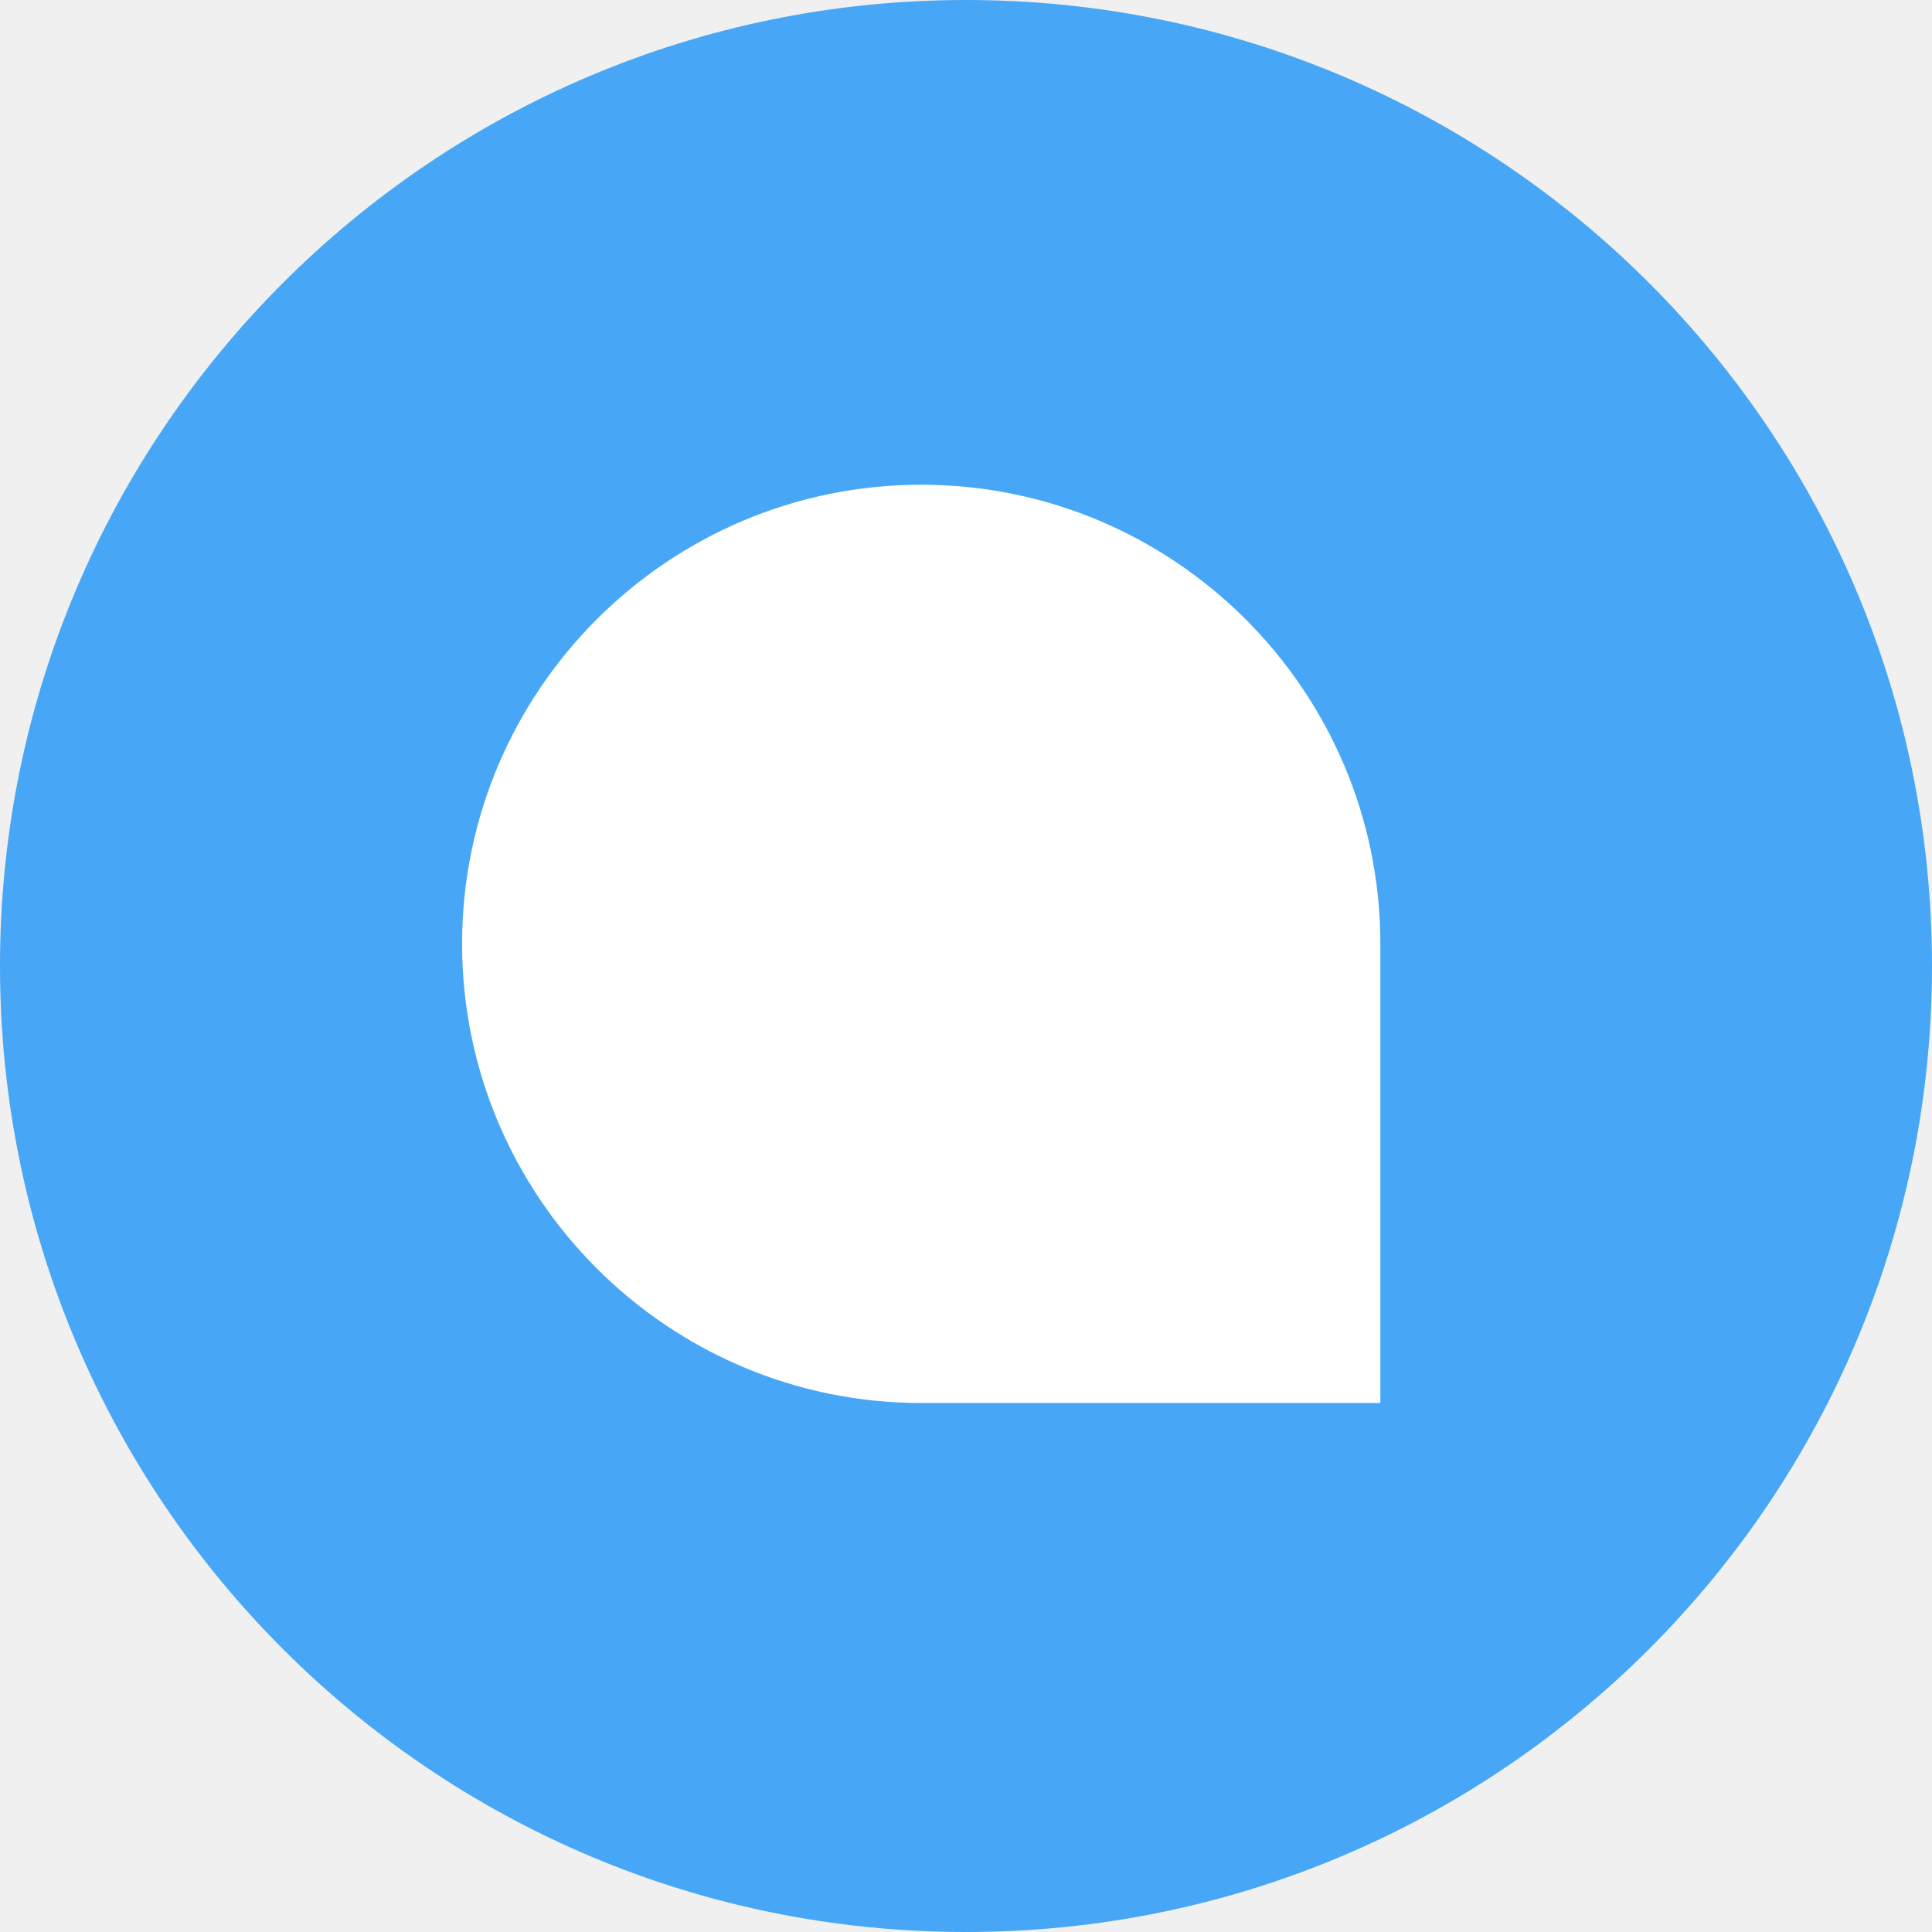
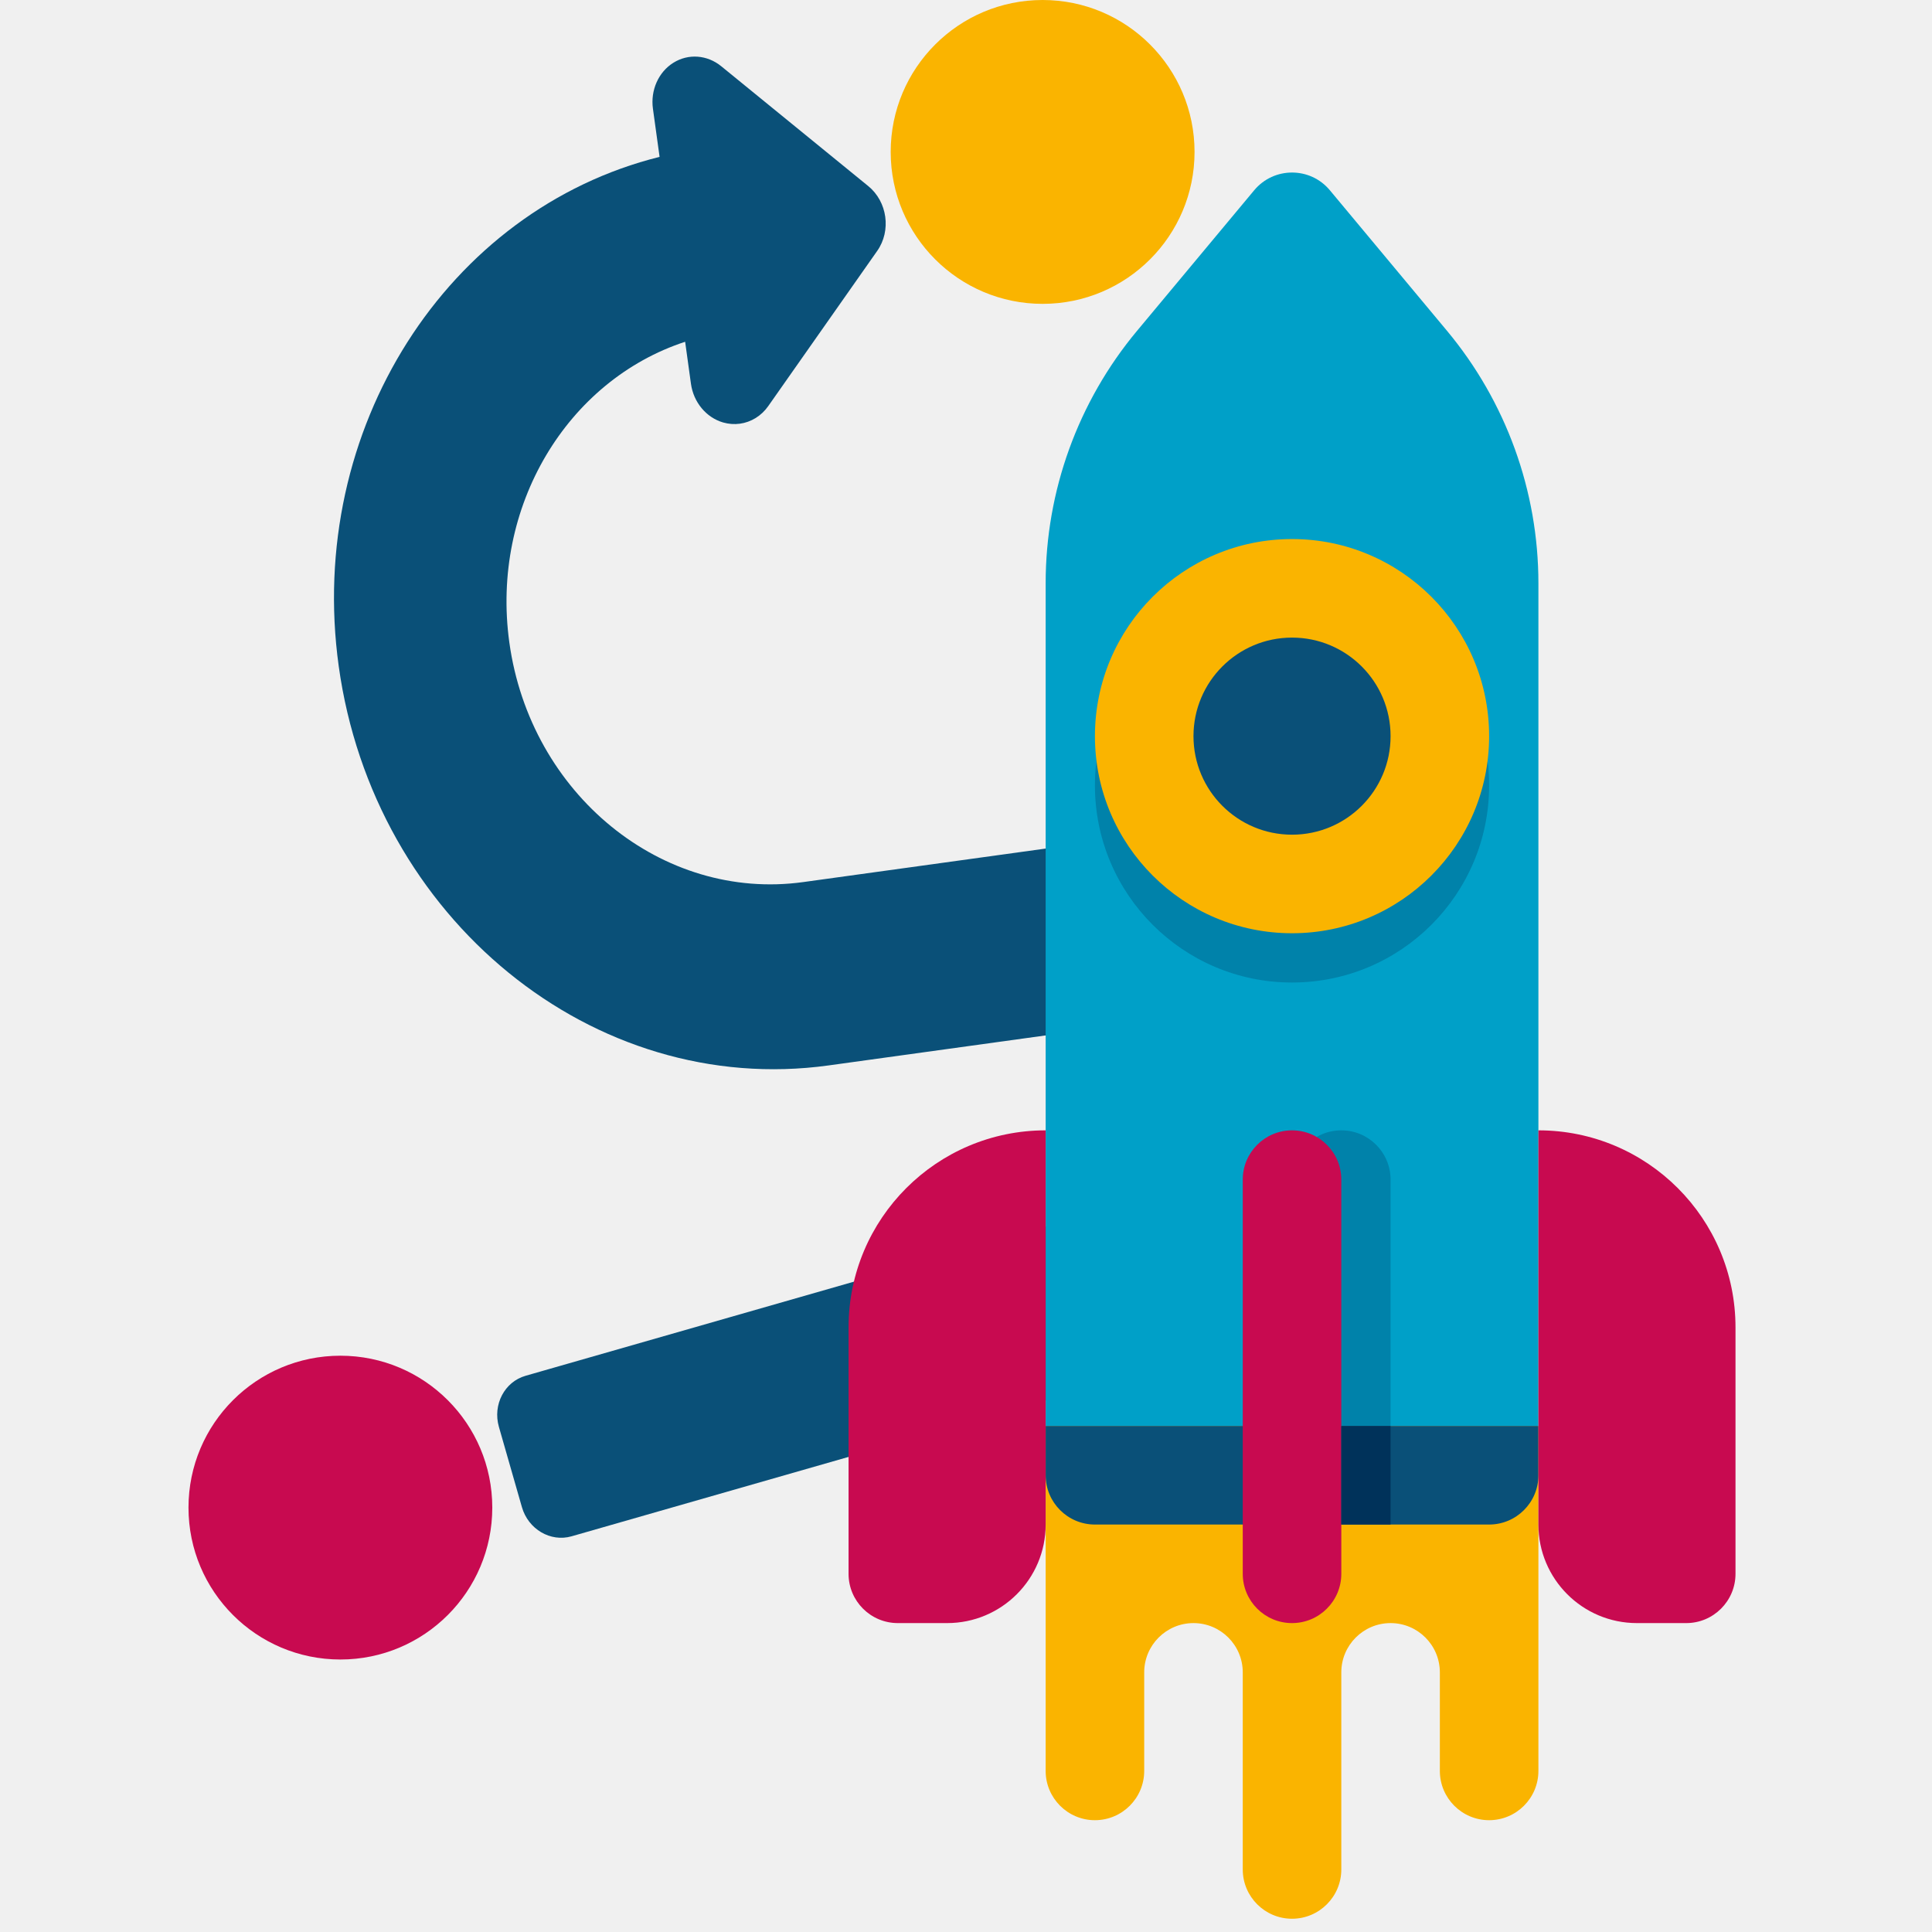
- <svg xmlns="http://www.w3.org/2000/svg" width="512px" height="512px" viewBox="0 0 512 512" version="1.1">
-   <g id="Logo" stroke="none" stroke-width="1" fill="none" fill-rule="evenodd">
-     <g id="woot-log" fill-rule="nonzero">
-       <circle id="Oval" fill="#47A7F6" cx="256" cy="256" r="256" />
-       <path d="M362.808,368.808 L244.123,368.808 C178.699,368.808 125.457,315.562 125.457,250.122 C125.457,184.703 178.699,131.457 244.124,131.457 C309.565,131.457 362.808,184.703 362.808,250.122 L362.808,368.808 Z" id="Fill-1" stroke="#FFFFFF" stroke-width="6" fill="#FFFFFF" />
+ <svg xmlns="http://www.w3.org/2000/svg" width="512px" height="512px" viewBox="0 0 99 123" version="1.1" xml:space="preserve" style="fill-rule:evenodd;clip-rule:evenodd;stroke-linejoin:round;stroke-miterlimit:2;">
+   <g transform="matrix(0.392133,0,0,0.392133,-54.0774,-72.5409)">
+     <g transform="matrix(0.86573,-0.119665,0.128581,0.930232,101.673,58.8108)">
+       <path d="M112,304C85.528,304 64,282.472 64,256C64,232.256 81.328,212.488 104,208.672L104,216C104,219.232 105.952,222.152 108.936,223.392C109.928,223.8 110.968,224 112,224C114.08,224 116.128,223.184 117.656,221.656L141.656,197.656C144.784,194.528 144.784,189.472 141.656,186.344L117.656,162.344C115.36,160.048 111.928,159.36 108.936,160.608C105.952,161.848 104,164.768 104,168L104,176.4C63.632,180.424 32,214.584 32,256C32,300.112 67.888,336 112,336L224,336L224,304L112,304Z" style="fill:rgb(10,80,120);fill-rule:nonzero;" />
+     </g>
+     <g transform="matrix(0.774917,-0.222118,0.233433,0.814393,60.7947,65.422)">
+       <path d="M237.656,442.344L213.656,418.344C211.368,416.048 207.928,415.36 204.936,416.608C201.952,417.848 200,420.768 200,424L200,432L40,432C35.584,432 32,435.584 32,440L32,456C32,460.416 35.584,464 40,464L200,464L200,472C200,475.232 201.952,478.152 204.936,479.392C205.928,479.8 206.968,480 208,480C210.08,480 212.128,479.184 213.656,477.656L237.656,453.656C240.784,450.536 240.784,445.464 237.656,442.344Z" style="fill:rgb(10,80,120);fill-rule:nonzero;" />
+     </g>
+     <g transform="matrix(1,0,0,1,-90.9291,176.507)">
+       <g>
+         <g>
+           <g>
+             <path d="M368,240L368,296C368,300.416 371.584,304 376,304C380.416,304 384,300.416 384,296L384,280C384,275.584 387.584,272 392,272C396.416,272 400,275.584 400,280L400,312C400,316.416 403.584,320 408,320C412.416,320 416,316.416 416,312L416,280C416,275.584 419.584,272 424,272C428.416,272 432,275.584 432,280L432,296C432,300.416 435.584,304 440,304C444.416,304 448,300.416 448,296L448,240L368,240Z" style="fill:rgb(250,180,0);fill-rule:nonzero;" />
+           </g>
+         </g>
+       </g>
+       <g>
+         <g>
+           <g>
+             <path d="M448,240L368,240L368,103.168C368,88.2 373.248,73.696 382.832,62.2L401.856,39.376C405.056,35.536 410.952,35.536 414.144,39.376L433.168,62.2C442.752,73.704 448,88.2 448,103.168L448,240Z" style="fill:rgb(0,160,200);fill-rule:nonzero;" />
+           </g>
+         </g>
+       </g>
+       <g>
+         <g>
+           <g>
+             <path d="M408,200L408,240L424,240L424,200C424,195.584 420.416,192 416,192C411.584,192 408,195.584 408,200Z" style="fill:rgb(0,130,170);fill-rule:nonzero;" />
+           </g>
+         </g>
+       </g>
+       <g>
+         <g>
+           <g>
+             <circle cx="408" cy="136" r="32" style="fill:rgb(0,130,170);" />
+           </g>
+         </g>
+       </g>
+       <g>
+         <g>
+           <g>
+             <path d="M440,256L376,256C371.584,256 368,252.416 368,248L368,240L448,240L448,248C448,252.416 444.416,256 440,256Z" style="fill:rgb(10,80,120);fill-rule:nonzero;" />
+           </g>
+         </g>
+       </g>
+       <g>
+         <g>
+           <g>
+             <path d="M408,192C403.584,192 400,195.584 400,200L400,264C400,268.416 403.584,272 408,272C412.416,272 416,268.416 416,264L416,200C416,195.584 412.416,192 408,192Z" style="fill:rgb(200,10,80);fill-rule:nonzero;" />
+           </g>
+         </g>
+       </g>
+       <g>
+         <g>
+           <g>
+             <circle cx="408" cy="128" r="32" style="fill:rgb(250,180,0);" />
+           </g>
+         </g>
+       </g>
+       <g>
+         <g>
+           <g>
+             <circle cx="408" cy="128" r="16" style="fill:rgb(10,80,120);" />
+           </g>
+         </g>
+       </g>
+       <g>
+         <g>
+           <g>
+             <rect x="416" y="240" width="8" height="16" style="fill:rgb(0,50,90);fill-rule:nonzero;" />
+           </g>
+         </g>
+       </g>
+       <g>
+         <g>
+           <g>
+             <path d="M344,272L352,272C360.84,272 368,264.84 368,256L368,192C350.328,192 336,206.328 336,224L336,264C336,268.416 339.584,272 344,272Z" style="fill:rgb(200,10,80);fill-rule:nonzero;" />
+           </g>
+         </g>
+       </g>
+       <g>
+         <g>
+           <g>
+             <path d="M472,272L464,272C455.16,272 448,264.84 448,256L448,192C465.672,192 480,206.328 480,224L480,264C480,268.416 476.416,272 472,272Z" style="fill:rgb(200,10,80);fill-rule:nonzero;" />
+           </g>
+         </g>
+       </g>
+     </g>
+     <g transform="matrix(0.77082,0,0,0.77082,103.914,-37.0056)">
+       <g>
+         <g>
+           <circle cx="224" cy="320" r="32" style="fill:rgb(250,180,0);" />
+         </g>
+       </g>
+     </g>
+     <g transform="matrix(0.77068,0,0,0.77068,26.9278,281.787)">
+       <g>
+         <g>
+           <circle cx="176" cy="192" r="32" style="fill:rgb(200,10,80);" />
+         </g>
+       </g>
    </g>
  </g>
</svg>
